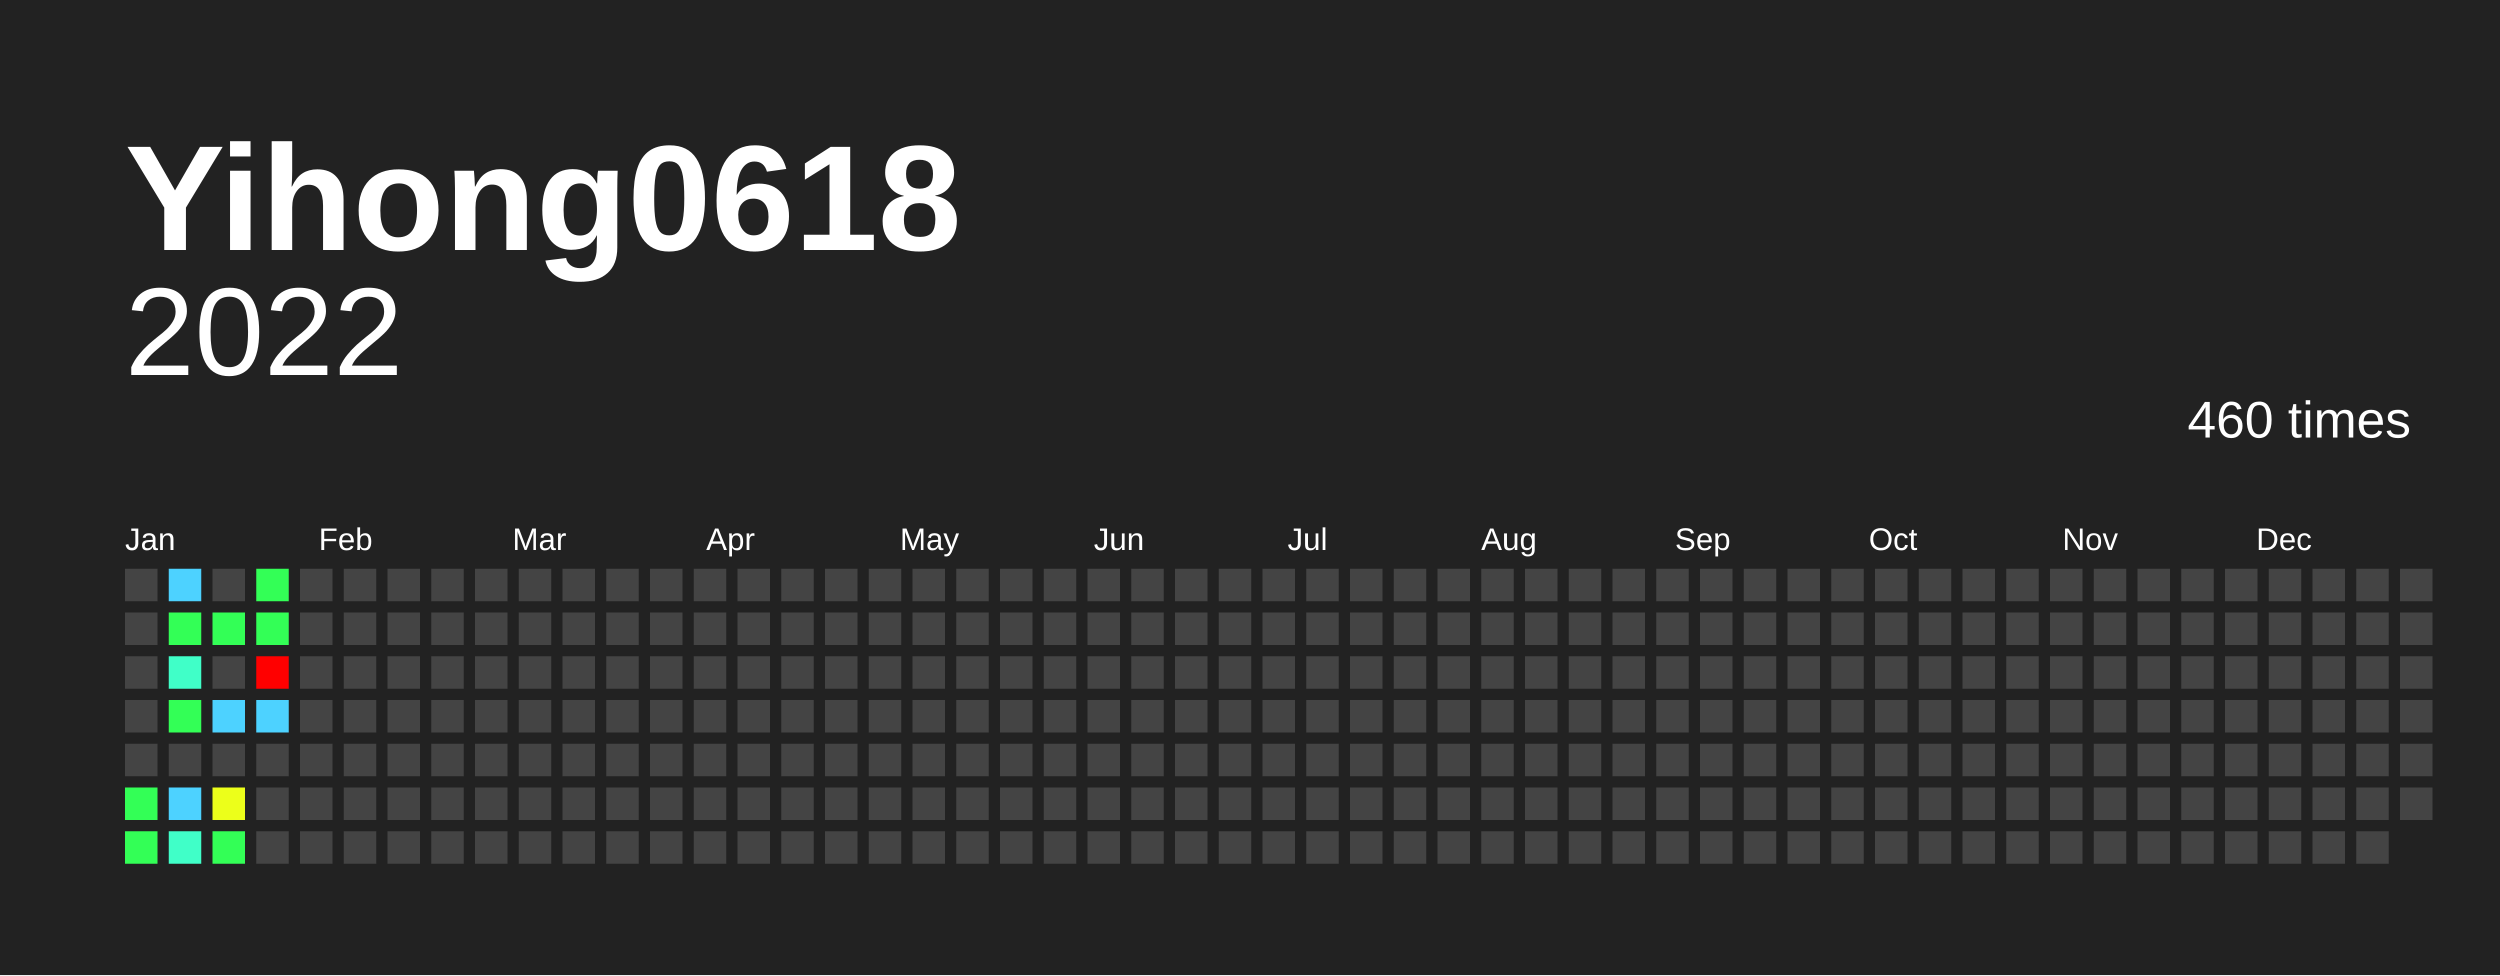
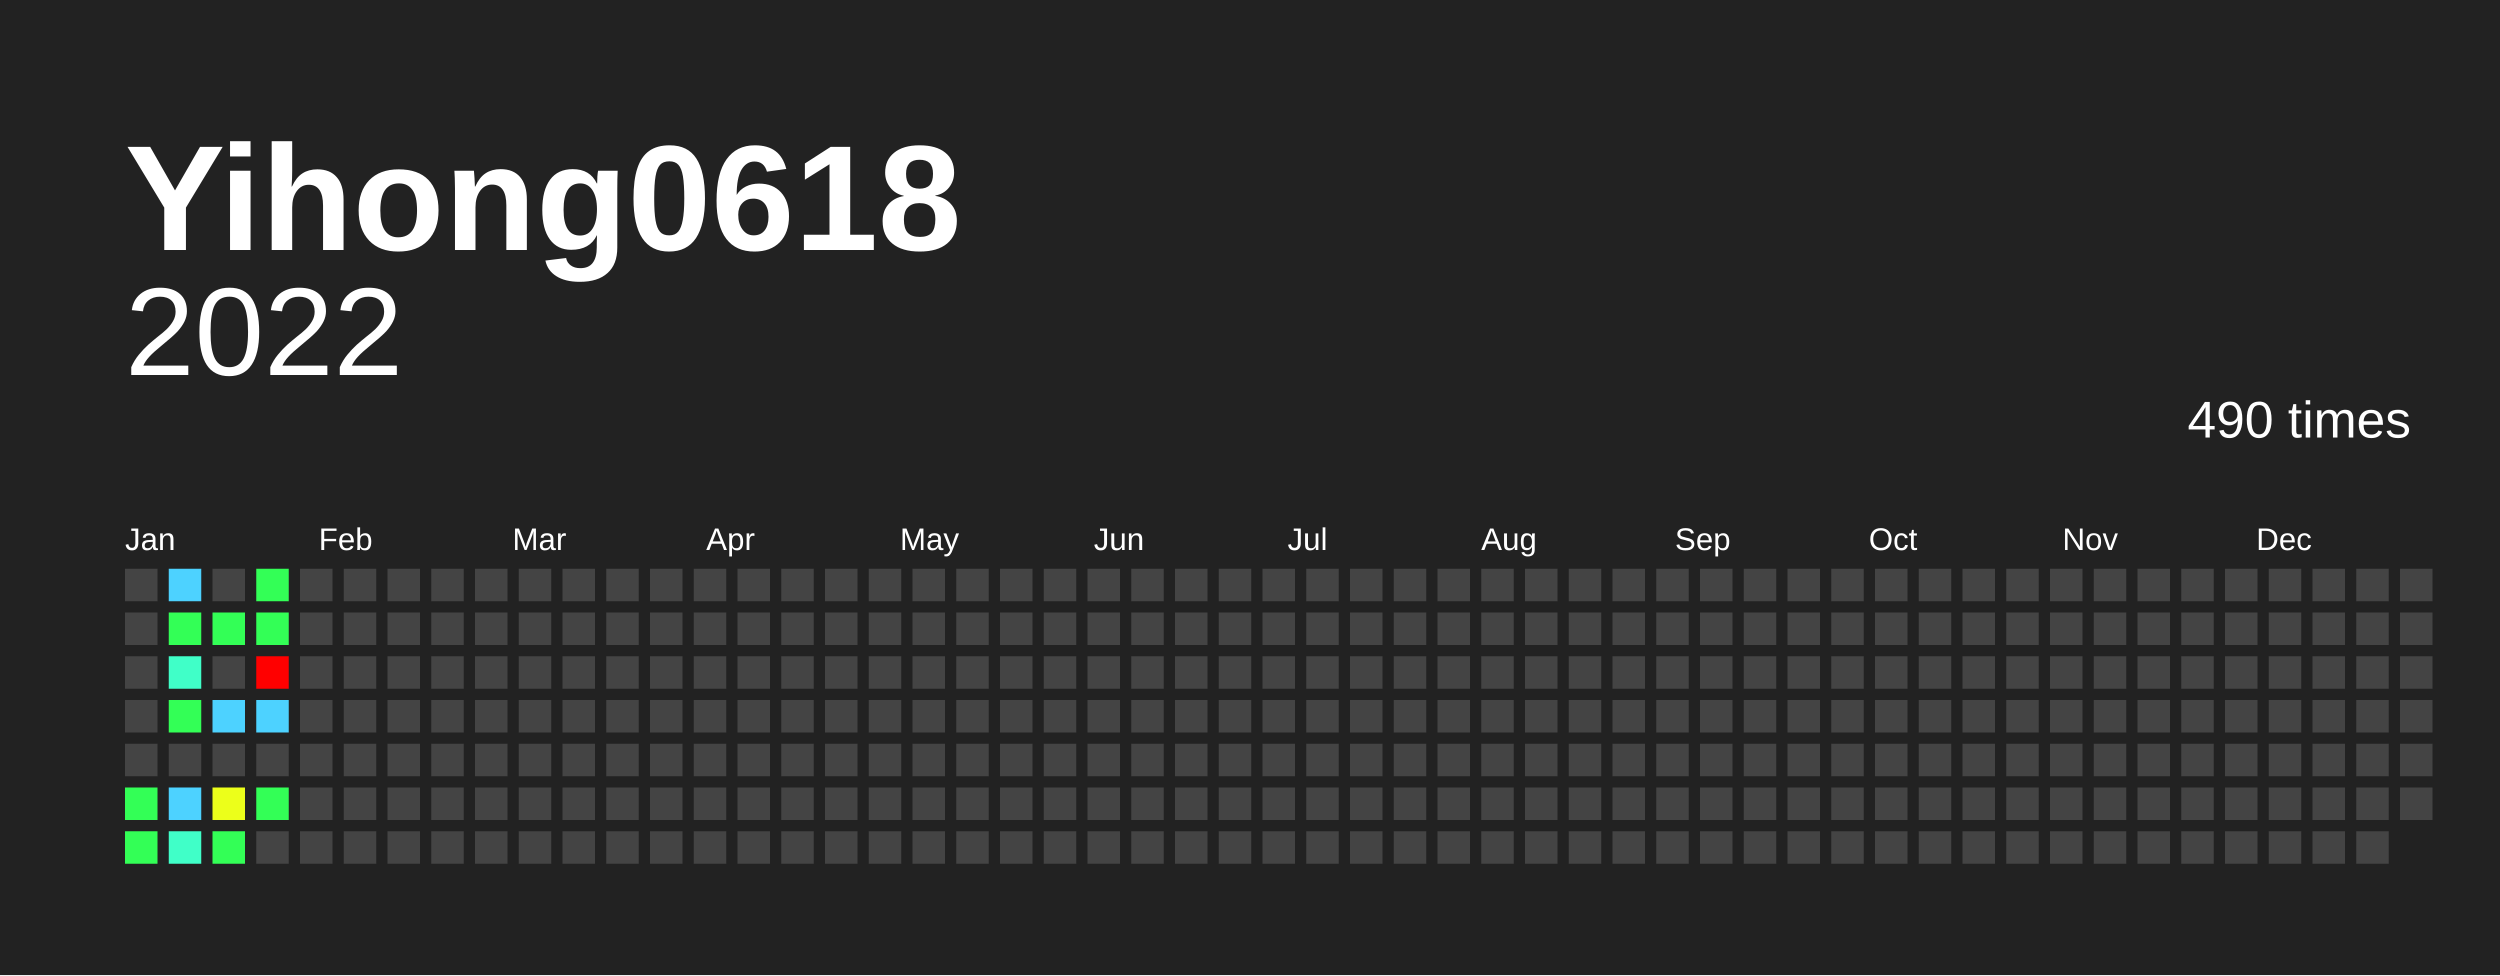
<svg xmlns="http://www.w3.org/2000/svg" baseProfile="full" height="78mm" version="1.1" viewBox="0,0,200,78" width="200mm">
  <defs />
  <rect fill="#222222" height="78" width="200" x="0" y="0" />
  <text fill="#FFFFFF" style="font-size:12px; font-family:Arial; font-weight:bold;" x="10" y="20">Yihong0618</text>
  <text alignment-baseline="hanging" fill="#FFFFFF" style="font-size:10.0px; font-family:Arial;" x="10" y="30">2022</text>
-   <text alignment-baseline="hanging" fill="#FFFFFF" style="font-size:4.125px; font-family:Arial;" x="175" y="35">460 times</text>
+   <text alignment-baseline="hanging" fill="#FFFFFF" style="font-size:4.125px; font-family:Arial;" x="175" y="35">490 times</text>
  <text fill="#FFFFFF" style="font-size:2.5px; font-family:Arial" x="10.0" y="44">Jan</text>
  <text fill="#FFFFFF" style="font-size:2.5px; font-family:Arial" x="25.5" y="44">Feb</text>
  <text fill="#FFFFFF" style="font-size:2.5px; font-family:Arial" x="41.0" y="44">Mar</text>
  <text fill="#FFFFFF" style="font-size:2.5px; font-family:Arial" x="56.5" y="44">Apr</text>
  <text fill="#FFFFFF" style="font-size:2.5px; font-family:Arial" x="72.0" y="44">May</text>
  <text fill="#FFFFFF" style="font-size:2.5px; font-family:Arial" x="87.5" y="44">Jun</text>
  <text fill="#FFFFFF" style="font-size:2.5px; font-family:Arial" x="103.0" y="44">Jul</text>
  <text fill="#FFFFFF" style="font-size:2.5px; font-family:Arial" x="118.5" y="44">Aug</text>
  <text fill="#FFFFFF" style="font-size:2.5px; font-family:Arial" x="134.0" y="44">Sep</text>
  <text fill="#FFFFFF" style="font-size:2.5px; font-family:Arial" x="149.5" y="44">Oct</text>
  <text fill="#FFFFFF" style="font-size:2.5px; font-family:Arial" x="165.0" y="44">Nov</text>
  <text fill="#FFFFFF" style="font-size:2.5px; font-family:Arial" x="180.5" y="44">Dec</text>
  <rect fill="#444444" height="2.6" width="2.6" x="10.0" y="45.5" />
  <rect fill="#444444" height="2.6" width="2.6" x="10.0" y="49.0" />
  <rect fill="#444444" height="2.6" width="2.6" x="10.0" y="52.5" />
  <rect fill="#444444" height="2.6" width="2.6" x="10.0" y="56.0" />
  <rect fill="#444444" height="2.6" width="2.6" x="10.0" y="59.5" />
  <rect fill="#33ff56" height="2.6" width="2.6" x="10.0" y="63.0" />
  <rect fill="#33ff56" height="2.6" width="2.6" x="10.0" y="66.5" />
  <rect fill="#4dd2ff" height="2.6" width="2.6" x="13.5" y="45.5" />
  <rect fill="#33ff56" height="2.6" width="2.6" x="13.5" y="49.0" />
  <rect fill="#40ffc8" height="2.6" width="2.6" x="13.5" y="52.5" />
  <rect fill="#33ff56" height="2.6" width="2.6" x="13.5" y="56.0" />
  <rect fill="#444444" height="2.6" width="2.6" x="13.5" y="59.5" />
  <rect fill="#4dd2ff" height="2.6" width="2.6" x="13.5" y="63.0" />
  <rect fill="#40ffc8" height="2.6" width="2.6" x="13.5" y="66.5" />
  <rect fill="#444444" height="2.6" width="2.6" x="17.0" y="45.5" />
  <rect fill="#33ff56" height="2.6" width="2.6" x="17.0" y="49.0" />
  <rect fill="#444444" height="2.6" width="2.6" x="17.0" y="52.5" />
  <rect fill="#4dd2ff" height="2.6" width="2.6" x="17.0" y="56.0" />
  <rect fill="#444444" height="2.6" width="2.6" x="17.0" y="59.5" />
  <rect fill="#ecff1a" height="2.6" width="2.6" x="17.0" y="63.0" />
  <rect fill="#33ff56" height="2.6" width="2.6" x="17.0" y="66.5" />
  <rect fill="#33ff56" height="2.6" width="2.6" x="20.5" y="45.5" />
  <rect fill="#33ff56" height="2.6" width="2.6" x="20.5" y="49.0" />
  <rect fill="red" height="2.6" width="2.6" x="20.5" y="52.5" />
  <rect fill="#4dd2ff" height="2.6" width="2.6" x="20.5" y="56.0" />
  <rect fill="#444444" height="2.6" width="2.6" x="20.5" y="59.5" />
-   <rect fill="#444444" height="2.6" width="2.6" x="20.5" y="63.0" />
+   <rect fill="#33ff56" height="2.6" width="2.6" x="20.5" y="63.0" />
  <rect fill="#444444" height="2.6" width="2.6" x="20.5" y="66.5" />
  <rect fill="#444444" height="2.6" width="2.6" x="24.0" y="45.5" />
  <rect fill="#444444" height="2.6" width="2.6" x="24.0" y="49.0" />
  <rect fill="#444444" height="2.6" width="2.6" x="24.0" y="52.5" />
  <rect fill="#444444" height="2.6" width="2.6" x="24.0" y="56.0" />
  <rect fill="#444444" height="2.6" width="2.6" x="24.0" y="59.5" />
  <rect fill="#444444" height="2.6" width="2.6" x="24.0" y="63.0" />
  <rect fill="#444444" height="2.6" width="2.6" x="24.0" y="66.5" />
  <rect fill="#444444" height="2.6" width="2.6" x="27.5" y="45.5" />
  <rect fill="#444444" height="2.6" width="2.6" x="27.5" y="49.0" />
  <rect fill="#444444" height="2.6" width="2.6" x="27.5" y="52.5" />
  <rect fill="#444444" height="2.6" width="2.6" x="27.5" y="56.0" />
  <rect fill="#444444" height="2.6" width="2.6" x="27.5" y="59.5" />
  <rect fill="#444444" height="2.6" width="2.6" x="27.5" y="63.0" />
  <rect fill="#444444" height="2.6" width="2.6" x="27.5" y="66.5" />
  <rect fill="#444444" height="2.6" width="2.6" x="31.0" y="45.5" />
  <rect fill="#444444" height="2.6" width="2.6" x="31.0" y="49.0" />
  <rect fill="#444444" height="2.6" width="2.6" x="31.0" y="52.5" />
  <rect fill="#444444" height="2.6" width="2.6" x="31.0" y="56.0" />
  <rect fill="#444444" height="2.6" width="2.6" x="31.0" y="59.5" />
  <rect fill="#444444" height="2.6" width="2.6" x="31.0" y="63.0" />
  <rect fill="#444444" height="2.6" width="2.6" x="31.0" y="66.5" />
  <rect fill="#444444" height="2.6" width="2.6" x="34.5" y="45.5" />
  <rect fill="#444444" height="2.6" width="2.6" x="34.5" y="49.0" />
  <rect fill="#444444" height="2.6" width="2.6" x="34.5" y="52.5" />
  <rect fill="#444444" height="2.6" width="2.6" x="34.5" y="56.0" />
  <rect fill="#444444" height="2.6" width="2.6" x="34.5" y="59.5" />
  <rect fill="#444444" height="2.6" width="2.6" x="34.5" y="63.0" />
  <rect fill="#444444" height="2.6" width="2.6" x="34.5" y="66.5" />
  <rect fill="#444444" height="2.6" width="2.6" x="38.0" y="45.5" />
  <rect fill="#444444" height="2.6" width="2.6" x="38.0" y="49.0" />
  <rect fill="#444444" height="2.6" width="2.6" x="38.0" y="52.5" />
  <rect fill="#444444" height="2.6" width="2.6" x="38.0" y="56.0" />
  <rect fill="#444444" height="2.6" width="2.6" x="38.0" y="59.5" />
  <rect fill="#444444" height="2.6" width="2.6" x="38.0" y="63.0" />
  <rect fill="#444444" height="2.6" width="2.6" x="38.0" y="66.5" />
  <rect fill="#444444" height="2.6" width="2.6" x="41.5" y="45.5" />
  <rect fill="#444444" height="2.6" width="2.6" x="41.5" y="49.0" />
  <rect fill="#444444" height="2.6" width="2.6" x="41.5" y="52.5" />
  <rect fill="#444444" height="2.6" width="2.6" x="41.5" y="56.0" />
  <rect fill="#444444" height="2.6" width="2.6" x="41.5" y="59.5" />
  <rect fill="#444444" height="2.6" width="2.6" x="41.5" y="63.0" />
  <rect fill="#444444" height="2.6" width="2.6" x="41.5" y="66.5" />
  <rect fill="#444444" height="2.6" width="2.6" x="45.0" y="45.5" />
  <rect fill="#444444" height="2.6" width="2.6" x="45.0" y="49.0" />
  <rect fill="#444444" height="2.6" width="2.6" x="45.0" y="52.5" />
  <rect fill="#444444" height="2.6" width="2.6" x="45.0" y="56.0" />
  <rect fill="#444444" height="2.6" width="2.6" x="45.0" y="59.5" />
  <rect fill="#444444" height="2.6" width="2.6" x="45.0" y="63.0" />
  <rect fill="#444444" height="2.6" width="2.6" x="45.0" y="66.5" />
  <rect fill="#444444" height="2.6" width="2.6" x="48.5" y="45.5" />
  <rect fill="#444444" height="2.6" width="2.6" x="48.5" y="49.0" />
  <rect fill="#444444" height="2.6" width="2.6" x="48.5" y="52.5" />
  <rect fill="#444444" height="2.6" width="2.6" x="48.5" y="56.0" />
  <rect fill="#444444" height="2.6" width="2.6" x="48.5" y="59.5" />
  <rect fill="#444444" height="2.6" width="2.6" x="48.5" y="63.0" />
  <rect fill="#444444" height="2.6" width="2.6" x="48.5" y="66.5" />
  <rect fill="#444444" height="2.6" width="2.6" x="52.0" y="45.5" />
  <rect fill="#444444" height="2.6" width="2.6" x="52.0" y="49.0" />
  <rect fill="#444444" height="2.6" width="2.6" x="52.0" y="52.5" />
  <rect fill="#444444" height="2.6" width="2.6" x="52.0" y="56.0" />
  <rect fill="#444444" height="2.6" width="2.6" x="52.0" y="59.5" />
  <rect fill="#444444" height="2.6" width="2.6" x="52.0" y="63.0" />
  <rect fill="#444444" height="2.6" width="2.6" x="52.0" y="66.5" />
  <rect fill="#444444" height="2.6" width="2.6" x="55.5" y="45.5" />
  <rect fill="#444444" height="2.6" width="2.6" x="55.5" y="49.0" />
  <rect fill="#444444" height="2.6" width="2.6" x="55.5" y="52.5" />
  <rect fill="#444444" height="2.6" width="2.6" x="55.5" y="56.0" />
  <rect fill="#444444" height="2.6" width="2.6" x="55.5" y="59.5" />
  <rect fill="#444444" height="2.6" width="2.6" x="55.5" y="63.0" />
  <rect fill="#444444" height="2.6" width="2.6" x="55.5" y="66.5" />
  <rect fill="#444444" height="2.6" width="2.6" x="59.0" y="45.5" />
  <rect fill="#444444" height="2.6" width="2.6" x="59.0" y="49.0" />
  <rect fill="#444444" height="2.6" width="2.6" x="59.0" y="52.5" />
  <rect fill="#444444" height="2.6" width="2.6" x="59.0" y="56.0" />
  <rect fill="#444444" height="2.6" width="2.6" x="59.0" y="59.5" />
  <rect fill="#444444" height="2.6" width="2.6" x="59.0" y="63.0" />
  <rect fill="#444444" height="2.6" width="2.6" x="59.0" y="66.5" />
  <rect fill="#444444" height="2.6" width="2.6" x="62.5" y="45.5" />
  <rect fill="#444444" height="2.6" width="2.6" x="62.5" y="49.0" />
  <rect fill="#444444" height="2.6" width="2.6" x="62.5" y="52.5" />
  <rect fill="#444444" height="2.6" width="2.6" x="62.5" y="56.0" />
  <rect fill="#444444" height="2.6" width="2.6" x="62.5" y="59.5" />
  <rect fill="#444444" height="2.6" width="2.6" x="62.5" y="63.0" />
  <rect fill="#444444" height="2.6" width="2.6" x="62.5" y="66.5" />
  <rect fill="#444444" height="2.6" width="2.6" x="66.0" y="45.5" />
  <rect fill="#444444" height="2.6" width="2.6" x="66.0" y="49.0" />
  <rect fill="#444444" height="2.6" width="2.6" x="66.0" y="52.5" />
  <rect fill="#444444" height="2.6" width="2.6" x="66.0" y="56.0" />
  <rect fill="#444444" height="2.6" width="2.6" x="66.0" y="59.5" />
  <rect fill="#444444" height="2.6" width="2.6" x="66.0" y="63.0" />
  <rect fill="#444444" height="2.6" width="2.6" x="66.0" y="66.5" />
  <rect fill="#444444" height="2.6" width="2.6" x="69.5" y="45.5" />
  <rect fill="#444444" height="2.6" width="2.6" x="69.5" y="49.0" />
  <rect fill="#444444" height="2.6" width="2.6" x="69.5" y="52.5" />
  <rect fill="#444444" height="2.6" width="2.6" x="69.5" y="56.0" />
  <rect fill="#444444" height="2.6" width="2.6" x="69.5" y="59.5" />
  <rect fill="#444444" height="2.6" width="2.6" x="69.5" y="63.0" />
  <rect fill="#444444" height="2.6" width="2.6" x="69.5" y="66.5" />
  <rect fill="#444444" height="2.6" width="2.6" x="73.0" y="45.5" />
  <rect fill="#444444" height="2.6" width="2.6" x="73.0" y="49.0" />
  <rect fill="#444444" height="2.6" width="2.6" x="73.0" y="52.5" />
  <rect fill="#444444" height="2.6" width="2.6" x="73.0" y="56.0" />
  <rect fill="#444444" height="2.6" width="2.6" x="73.0" y="59.5" />
  <rect fill="#444444" height="2.6" width="2.6" x="73.0" y="63.0" />
  <rect fill="#444444" height="2.6" width="2.6" x="73.0" y="66.5" />
  <rect fill="#444444" height="2.6" width="2.6" x="76.5" y="45.5" />
  <rect fill="#444444" height="2.6" width="2.6" x="76.5" y="49.0" />
  <rect fill="#444444" height="2.6" width="2.6" x="76.5" y="52.5" />
  <rect fill="#444444" height="2.6" width="2.6" x="76.5" y="56.0" />
  <rect fill="#444444" height="2.6" width="2.6" x="76.5" y="59.5" />
  <rect fill="#444444" height="2.6" width="2.6" x="76.5" y="63.0" />
  <rect fill="#444444" height="2.6" width="2.6" x="76.5" y="66.5" />
  <rect fill="#444444" height="2.6" width="2.6" x="80.0" y="45.5" />
  <rect fill="#444444" height="2.6" width="2.6" x="80.0" y="49.0" />
  <rect fill="#444444" height="2.6" width="2.6" x="80.0" y="52.5" />
  <rect fill="#444444" height="2.6" width="2.6" x="80.0" y="56.0" />
  <rect fill="#444444" height="2.6" width="2.6" x="80.0" y="59.5" />
  <rect fill="#444444" height="2.6" width="2.6" x="80.0" y="63.0" />
  <rect fill="#444444" height="2.6" width="2.6" x="80.0" y="66.5" />
  <rect fill="#444444" height="2.6" width="2.6" x="83.5" y="45.5" />
  <rect fill="#444444" height="2.6" width="2.6" x="83.5" y="49.0" />
  <rect fill="#444444" height="2.6" width="2.6" x="83.5" y="52.5" />
  <rect fill="#444444" height="2.6" width="2.6" x="83.5" y="56.0" />
  <rect fill="#444444" height="2.6" width="2.6" x="83.5" y="59.5" />
  <rect fill="#444444" height="2.6" width="2.6" x="83.5" y="63.0" />
  <rect fill="#444444" height="2.6" width="2.6" x="83.5" y="66.5" />
  <rect fill="#444444" height="2.6" width="2.6" x="87.0" y="45.5" />
  <rect fill="#444444" height="2.6" width="2.6" x="87.0" y="49.0" />
  <rect fill="#444444" height="2.6" width="2.6" x="87.0" y="52.5" />
  <rect fill="#444444" height="2.6" width="2.6" x="87.0" y="56.0" />
  <rect fill="#444444" height="2.6" width="2.6" x="87.0" y="59.5" />
  <rect fill="#444444" height="2.6" width="2.6" x="87.0" y="63.0" />
  <rect fill="#444444" height="2.6" width="2.6" x="87.0" y="66.5" />
  <rect fill="#444444" height="2.6" width="2.6" x="90.5" y="45.5" />
  <rect fill="#444444" height="2.6" width="2.6" x="90.5" y="49.0" />
  <rect fill="#444444" height="2.6" width="2.6" x="90.5" y="52.5" />
  <rect fill="#444444" height="2.6" width="2.6" x="90.5" y="56.0" />
  <rect fill="#444444" height="2.6" width="2.6" x="90.5" y="59.5" />
  <rect fill="#444444" height="2.6" width="2.6" x="90.5" y="63.0" />
  <rect fill="#444444" height="2.6" width="2.6" x="90.5" y="66.5" />
  <rect fill="#444444" height="2.6" width="2.6" x="94.0" y="45.5" />
  <rect fill="#444444" height="2.6" width="2.6" x="94.0" y="49.0" />
  <rect fill="#444444" height="2.6" width="2.6" x="94.0" y="52.5" />
  <rect fill="#444444" height="2.6" width="2.6" x="94.0" y="56.0" />
  <rect fill="#444444" height="2.6" width="2.6" x="94.0" y="59.5" />
  <rect fill="#444444" height="2.6" width="2.6" x="94.0" y="63.0" />
  <rect fill="#444444" height="2.6" width="2.6" x="94.0" y="66.5" />
  <rect fill="#444444" height="2.6" width="2.6" x="97.5" y="45.5" />
  <rect fill="#444444" height="2.6" width="2.6" x="97.5" y="49.0" />
  <rect fill="#444444" height="2.6" width="2.6" x="97.5" y="52.5" />
  <rect fill="#444444" height="2.6" width="2.6" x="97.5" y="56.0" />
  <rect fill="#444444" height="2.6" width="2.6" x="97.5" y="59.5" />
  <rect fill="#444444" height="2.6" width="2.6" x="97.5" y="63.0" />
  <rect fill="#444444" height="2.6" width="2.6" x="97.5" y="66.5" />
  <rect fill="#444444" height="2.6" width="2.6" x="101.0" y="45.5" />
  <rect fill="#444444" height="2.6" width="2.6" x="101.0" y="49.0" />
  <rect fill="#444444" height="2.6" width="2.6" x="101.0" y="52.5" />
  <rect fill="#444444" height="2.6" width="2.6" x="101.0" y="56.0" />
  <rect fill="#444444" height="2.6" width="2.6" x="101.0" y="59.5" />
  <rect fill="#444444" height="2.6" width="2.6" x="101.0" y="63.0" />
  <rect fill="#444444" height="2.6" width="2.6" x="101.0" y="66.5" />
  <rect fill="#444444" height="2.6" width="2.6" x="104.5" y="45.5" />
  <rect fill="#444444" height="2.6" width="2.6" x="104.5" y="49.0" />
  <rect fill="#444444" height="2.6" width="2.6" x="104.5" y="52.5" />
  <rect fill="#444444" height="2.6" width="2.6" x="104.5" y="56.0" />
  <rect fill="#444444" height="2.6" width="2.6" x="104.5" y="59.5" />
  <rect fill="#444444" height="2.6" width="2.6" x="104.5" y="63.0" />
  <rect fill="#444444" height="2.6" width="2.6" x="104.5" y="66.5" />
  <rect fill="#444444" height="2.6" width="2.6" x="108.0" y="45.5" />
  <rect fill="#444444" height="2.6" width="2.6" x="108.0" y="49.0" />
  <rect fill="#444444" height="2.6" width="2.6" x="108.0" y="52.5" />
  <rect fill="#444444" height="2.6" width="2.6" x="108.0" y="56.0" />
  <rect fill="#444444" height="2.6" width="2.6" x="108.0" y="59.5" />
  <rect fill="#444444" height="2.6" width="2.6" x="108.0" y="63.0" />
  <rect fill="#444444" height="2.6" width="2.6" x="108.0" y="66.5" />
  <rect fill="#444444" height="2.6" width="2.6" x="111.5" y="45.5" />
  <rect fill="#444444" height="2.6" width="2.6" x="111.5" y="49.0" />
  <rect fill="#444444" height="2.6" width="2.6" x="111.5" y="52.5" />
  <rect fill="#444444" height="2.6" width="2.6" x="111.5" y="56.0" />
  <rect fill="#444444" height="2.6" width="2.6" x="111.5" y="59.5" />
  <rect fill="#444444" height="2.6" width="2.6" x="111.5" y="63.0" />
  <rect fill="#444444" height="2.6" width="2.6" x="111.5" y="66.5" />
  <rect fill="#444444" height="2.6" width="2.6" x="115.0" y="45.5" />
  <rect fill="#444444" height="2.6" width="2.6" x="115.0" y="49.0" />
  <rect fill="#444444" height="2.6" width="2.6" x="115.0" y="52.5" />
  <rect fill="#444444" height="2.6" width="2.6" x="115.0" y="56.0" />
  <rect fill="#444444" height="2.6" width="2.6" x="115.0" y="59.5" />
  <rect fill="#444444" height="2.6" width="2.6" x="115.0" y="63.0" />
  <rect fill="#444444" height="2.6" width="2.6" x="115.0" y="66.5" />
  <rect fill="#444444" height="2.6" width="2.6" x="118.5" y="45.5" />
  <rect fill="#444444" height="2.6" width="2.6" x="118.5" y="49.0" />
  <rect fill="#444444" height="2.6" width="2.6" x="118.5" y="52.5" />
  <rect fill="#444444" height="2.6" width="2.6" x="118.5" y="56.0" />
  <rect fill="#444444" height="2.6" width="2.6" x="118.5" y="59.5" />
  <rect fill="#444444" height="2.6" width="2.6" x="118.5" y="63.0" />
  <rect fill="#444444" height="2.6" width="2.6" x="118.5" y="66.5" />
  <rect fill="#444444" height="2.6" width="2.6" x="122.0" y="45.5" />
  <rect fill="#444444" height="2.6" width="2.6" x="122.0" y="49.0" />
  <rect fill="#444444" height="2.6" width="2.6" x="122.0" y="52.5" />
  <rect fill="#444444" height="2.6" width="2.6" x="122.0" y="56.0" />
  <rect fill="#444444" height="2.6" width="2.6" x="122.0" y="59.5" />
  <rect fill="#444444" height="2.6" width="2.6" x="122.0" y="63.0" />
  <rect fill="#444444" height="2.6" width="2.6" x="122.0" y="66.5" />
  <rect fill="#444444" height="2.6" width="2.6" x="125.5" y="45.5" />
  <rect fill="#444444" height="2.6" width="2.6" x="125.5" y="49.0" />
  <rect fill="#444444" height="2.6" width="2.6" x="125.5" y="52.5" />
  <rect fill="#444444" height="2.6" width="2.6" x="125.5" y="56.0" />
  <rect fill="#444444" height="2.6" width="2.6" x="125.5" y="59.5" />
  <rect fill="#444444" height="2.6" width="2.6" x="125.5" y="63.0" />
  <rect fill="#444444" height="2.6" width="2.6" x="125.5" y="66.5" />
  <rect fill="#444444" height="2.6" width="2.6" x="129.0" y="45.5" />
  <rect fill="#444444" height="2.6" width="2.6" x="129.0" y="49.0" />
  <rect fill="#444444" height="2.6" width="2.6" x="129.0" y="52.5" />
  <rect fill="#444444" height="2.6" width="2.6" x="129.0" y="56.0" />
  <rect fill="#444444" height="2.6" width="2.6" x="129.0" y="59.5" />
  <rect fill="#444444" height="2.6" width="2.6" x="129.0" y="63.0" />
  <rect fill="#444444" height="2.6" width="2.6" x="129.0" y="66.5" />
  <rect fill="#444444" height="2.6" width="2.6" x="132.5" y="45.5" />
  <rect fill="#444444" height="2.6" width="2.6" x="132.5" y="49.0" />
  <rect fill="#444444" height="2.6" width="2.6" x="132.5" y="52.5" />
  <rect fill="#444444" height="2.6" width="2.6" x="132.5" y="56.0" />
  <rect fill="#444444" height="2.6" width="2.6" x="132.5" y="59.5" />
  <rect fill="#444444" height="2.6" width="2.6" x="132.5" y="63.0" />
  <rect fill="#444444" height="2.6" width="2.6" x="132.5" y="66.5" />
  <rect fill="#444444" height="2.6" width="2.6" x="136.0" y="45.5" />
  <rect fill="#444444" height="2.6" width="2.6" x="136.0" y="49.0" />
  <rect fill="#444444" height="2.6" width="2.6" x="136.0" y="52.5" />
  <rect fill="#444444" height="2.6" width="2.6" x="136.0" y="56.0" />
  <rect fill="#444444" height="2.6" width="2.6" x="136.0" y="59.5" />
  <rect fill="#444444" height="2.6" width="2.6" x="136.0" y="63.0" />
  <rect fill="#444444" height="2.6" width="2.6" x="136.0" y="66.5" />
  <rect fill="#444444" height="2.6" width="2.6" x="139.5" y="45.5" />
  <rect fill="#444444" height="2.6" width="2.6" x="139.5" y="49.0" />
  <rect fill="#444444" height="2.6" width="2.6" x="139.5" y="52.5" />
  <rect fill="#444444" height="2.6" width="2.6" x="139.5" y="56.0" />
  <rect fill="#444444" height="2.6" width="2.6" x="139.5" y="59.5" />
  <rect fill="#444444" height="2.6" width="2.6" x="139.5" y="63.0" />
  <rect fill="#444444" height="2.6" width="2.6" x="139.5" y="66.5" />
  <rect fill="#444444" height="2.6" width="2.6" x="143.0" y="45.5" />
  <rect fill="#444444" height="2.6" width="2.6" x="143.0" y="49.0" />
  <rect fill="#444444" height="2.6" width="2.6" x="143.0" y="52.5" />
  <rect fill="#444444" height="2.6" width="2.6" x="143.0" y="56.0" />
  <rect fill="#444444" height="2.6" width="2.6" x="143.0" y="59.5" />
  <rect fill="#444444" height="2.6" width="2.6" x="143.0" y="63.0" />
  <rect fill="#444444" height="2.6" width="2.6" x="143.0" y="66.5" />
  <rect fill="#444444" height="2.6" width="2.6" x="146.5" y="45.5" />
  <rect fill="#444444" height="2.6" width="2.6" x="146.5" y="49.0" />
  <rect fill="#444444" height="2.6" width="2.6" x="146.5" y="52.5" />
  <rect fill="#444444" height="2.6" width="2.6" x="146.5" y="56.0" />
  <rect fill="#444444" height="2.6" width="2.6" x="146.5" y="59.5" />
  <rect fill="#444444" height="2.6" width="2.6" x="146.5" y="63.0" />
  <rect fill="#444444" height="2.6" width="2.6" x="146.5" y="66.5" />
  <rect fill="#444444" height="2.6" width="2.6" x="150.0" y="45.5" />
  <rect fill="#444444" height="2.6" width="2.6" x="150.0" y="49.0" />
  <rect fill="#444444" height="2.6" width="2.6" x="150.0" y="52.5" />
  <rect fill="#444444" height="2.6" width="2.6" x="150.0" y="56.0" />
  <rect fill="#444444" height="2.6" width="2.6" x="150.0" y="59.5" />
  <rect fill="#444444" height="2.6" width="2.6" x="150.0" y="63.0" />
  <rect fill="#444444" height="2.6" width="2.6" x="150.0" y="66.5" />
  <rect fill="#444444" height="2.6" width="2.6" x="153.5" y="45.5" />
  <rect fill="#444444" height="2.6" width="2.6" x="153.5" y="49.0" />
  <rect fill="#444444" height="2.6" width="2.6" x="153.5" y="52.5" />
  <rect fill="#444444" height="2.6" width="2.6" x="153.5" y="56.0" />
  <rect fill="#444444" height="2.6" width="2.6" x="153.5" y="59.5" />
  <rect fill="#444444" height="2.6" width="2.6" x="153.5" y="63.0" />
  <rect fill="#444444" height="2.6" width="2.6" x="153.5" y="66.5" />
  <rect fill="#444444" height="2.6" width="2.6" x="157.0" y="45.5" />
  <rect fill="#444444" height="2.6" width="2.6" x="157.0" y="49.0" />
  <rect fill="#444444" height="2.6" width="2.6" x="157.0" y="52.5" />
  <rect fill="#444444" height="2.6" width="2.6" x="157.0" y="56.0" />
  <rect fill="#444444" height="2.6" width="2.6" x="157.0" y="59.5" />
  <rect fill="#444444" height="2.6" width="2.6" x="157.0" y="63.0" />
  <rect fill="#444444" height="2.6" width="2.6" x="157.0" y="66.5" />
  <rect fill="#444444" height="2.6" width="2.6" x="160.5" y="45.5" />
  <rect fill="#444444" height="2.6" width="2.6" x="160.5" y="49.0" />
  <rect fill="#444444" height="2.6" width="2.6" x="160.5" y="52.5" />
  <rect fill="#444444" height="2.6" width="2.6" x="160.5" y="56.0" />
  <rect fill="#444444" height="2.6" width="2.6" x="160.5" y="59.5" />
  <rect fill="#444444" height="2.6" width="2.6" x="160.5" y="63.0" />
  <rect fill="#444444" height="2.6" width="2.6" x="160.5" y="66.5" />
  <rect fill="#444444" height="2.6" width="2.6" x="164.0" y="45.5" />
  <rect fill="#444444" height="2.6" width="2.6" x="164.0" y="49.0" />
  <rect fill="#444444" height="2.6" width="2.6" x="164.0" y="52.5" />
  <rect fill="#444444" height="2.6" width="2.6" x="164.0" y="56.0" />
  <rect fill="#444444" height="2.6" width="2.6" x="164.0" y="59.5" />
  <rect fill="#444444" height="2.6" width="2.6" x="164.0" y="63.0" />
  <rect fill="#444444" height="2.6" width="2.6" x="164.0" y="66.5" />
  <rect fill="#444444" height="2.6" width="2.6" x="167.5" y="45.5" />
  <rect fill="#444444" height="2.6" width="2.6" x="167.5" y="49.0" />
  <rect fill="#444444" height="2.6" width="2.6" x="167.5" y="52.5" />
  <rect fill="#444444" height="2.6" width="2.6" x="167.5" y="56.0" />
  <rect fill="#444444" height="2.6" width="2.6" x="167.5" y="59.5" />
  <rect fill="#444444" height="2.6" width="2.6" x="167.5" y="63.0" />
  <rect fill="#444444" height="2.6" width="2.6" x="167.5" y="66.5" />
  <rect fill="#444444" height="2.6" width="2.6" x="171.0" y="45.5" />
  <rect fill="#444444" height="2.6" width="2.6" x="171.0" y="49.0" />
  <rect fill="#444444" height="2.6" width="2.6" x="171.0" y="52.5" />
  <rect fill="#444444" height="2.6" width="2.6" x="171.0" y="56.0" />
  <rect fill="#444444" height="2.6" width="2.6" x="171.0" y="59.5" />
  <rect fill="#444444" height="2.6" width="2.6" x="171.0" y="63.0" />
  <rect fill="#444444" height="2.6" width="2.6" x="171.0" y="66.5" />
  <rect fill="#444444" height="2.6" width="2.6" x="174.5" y="45.5" />
  <rect fill="#444444" height="2.6" width="2.6" x="174.5" y="49.0" />
  <rect fill="#444444" height="2.6" width="2.6" x="174.5" y="52.5" />
  <rect fill="#444444" height="2.6" width="2.6" x="174.5" y="56.0" />
  <rect fill="#444444" height="2.6" width="2.6" x="174.5" y="59.5" />
  <rect fill="#444444" height="2.6" width="2.6" x="174.5" y="63.0" />
  <rect fill="#444444" height="2.6" width="2.6" x="174.5" y="66.5" />
  <rect fill="#444444" height="2.6" width="2.6" x="178.0" y="45.5" />
  <rect fill="#444444" height="2.6" width="2.6" x="178.0" y="49.0" />
  <rect fill="#444444" height="2.6" width="2.6" x="178.0" y="52.5" />
  <rect fill="#444444" height="2.6" width="2.6" x="178.0" y="56.0" />
  <rect fill="#444444" height="2.6" width="2.6" x="178.0" y="59.5" />
  <rect fill="#444444" height="2.6" width="2.6" x="178.0" y="63.0" />
  <rect fill="#444444" height="2.6" width="2.6" x="178.0" y="66.5" />
  <rect fill="#444444" height="2.6" width="2.6" x="181.5" y="45.5" />
  <rect fill="#444444" height="2.6" width="2.6" x="181.5" y="49.0" />
  <rect fill="#444444" height="2.6" width="2.6" x="181.5" y="52.5" />
  <rect fill="#444444" height="2.6" width="2.6" x="181.5" y="56.0" />
  <rect fill="#444444" height="2.6" width="2.6" x="181.5" y="59.5" />
  <rect fill="#444444" height="2.6" width="2.6" x="181.5" y="63.0" />
  <rect fill="#444444" height="2.6" width="2.6" x="181.5" y="66.5" />
  <rect fill="#444444" height="2.6" width="2.6" x="185.0" y="45.5" />
  <rect fill="#444444" height="2.6" width="2.6" x="185.0" y="49.0" />
  <rect fill="#444444" height="2.6" width="2.6" x="185.0" y="52.5" />
  <rect fill="#444444" height="2.6" width="2.6" x="185.0" y="56.0" />
  <rect fill="#444444" height="2.6" width="2.6" x="185.0" y="59.5" />
  <rect fill="#444444" height="2.6" width="2.6" x="185.0" y="63.0" />
  <rect fill="#444444" height="2.6" width="2.6" x="185.0" y="66.5" />
  <rect fill="#444444" height="2.6" width="2.6" x="188.5" y="45.5" />
  <rect fill="#444444" height="2.6" width="2.6" x="188.5" y="49.0" />
  <rect fill="#444444" height="2.6" width="2.6" x="188.5" y="52.5" />
  <rect fill="#444444" height="2.6" width="2.6" x="188.5" y="56.0" />
  <rect fill="#444444" height="2.6" width="2.6" x="188.5" y="59.5" />
  <rect fill="#444444" height="2.6" width="2.6" x="188.5" y="63.0" />
  <rect fill="#444444" height="2.6" width="2.6" x="188.5" y="66.5" />
  <rect fill="#444444" height="2.6" width="2.6" x="192.0" y="45.5" />
  <rect fill="#444444" height="2.6" width="2.6" x="192.0" y="49.0" />
  <rect fill="#444444" height="2.6" width="2.6" x="192.0" y="52.5" />
  <rect fill="#444444" height="2.6" width="2.6" x="192.0" y="56.0" />
  <rect fill="#444444" height="2.6" width="2.6" x="192.0" y="59.5" />
  <rect fill="#444444" height="2.6" width="2.6" x="192.0" y="63.0" />
</svg>
